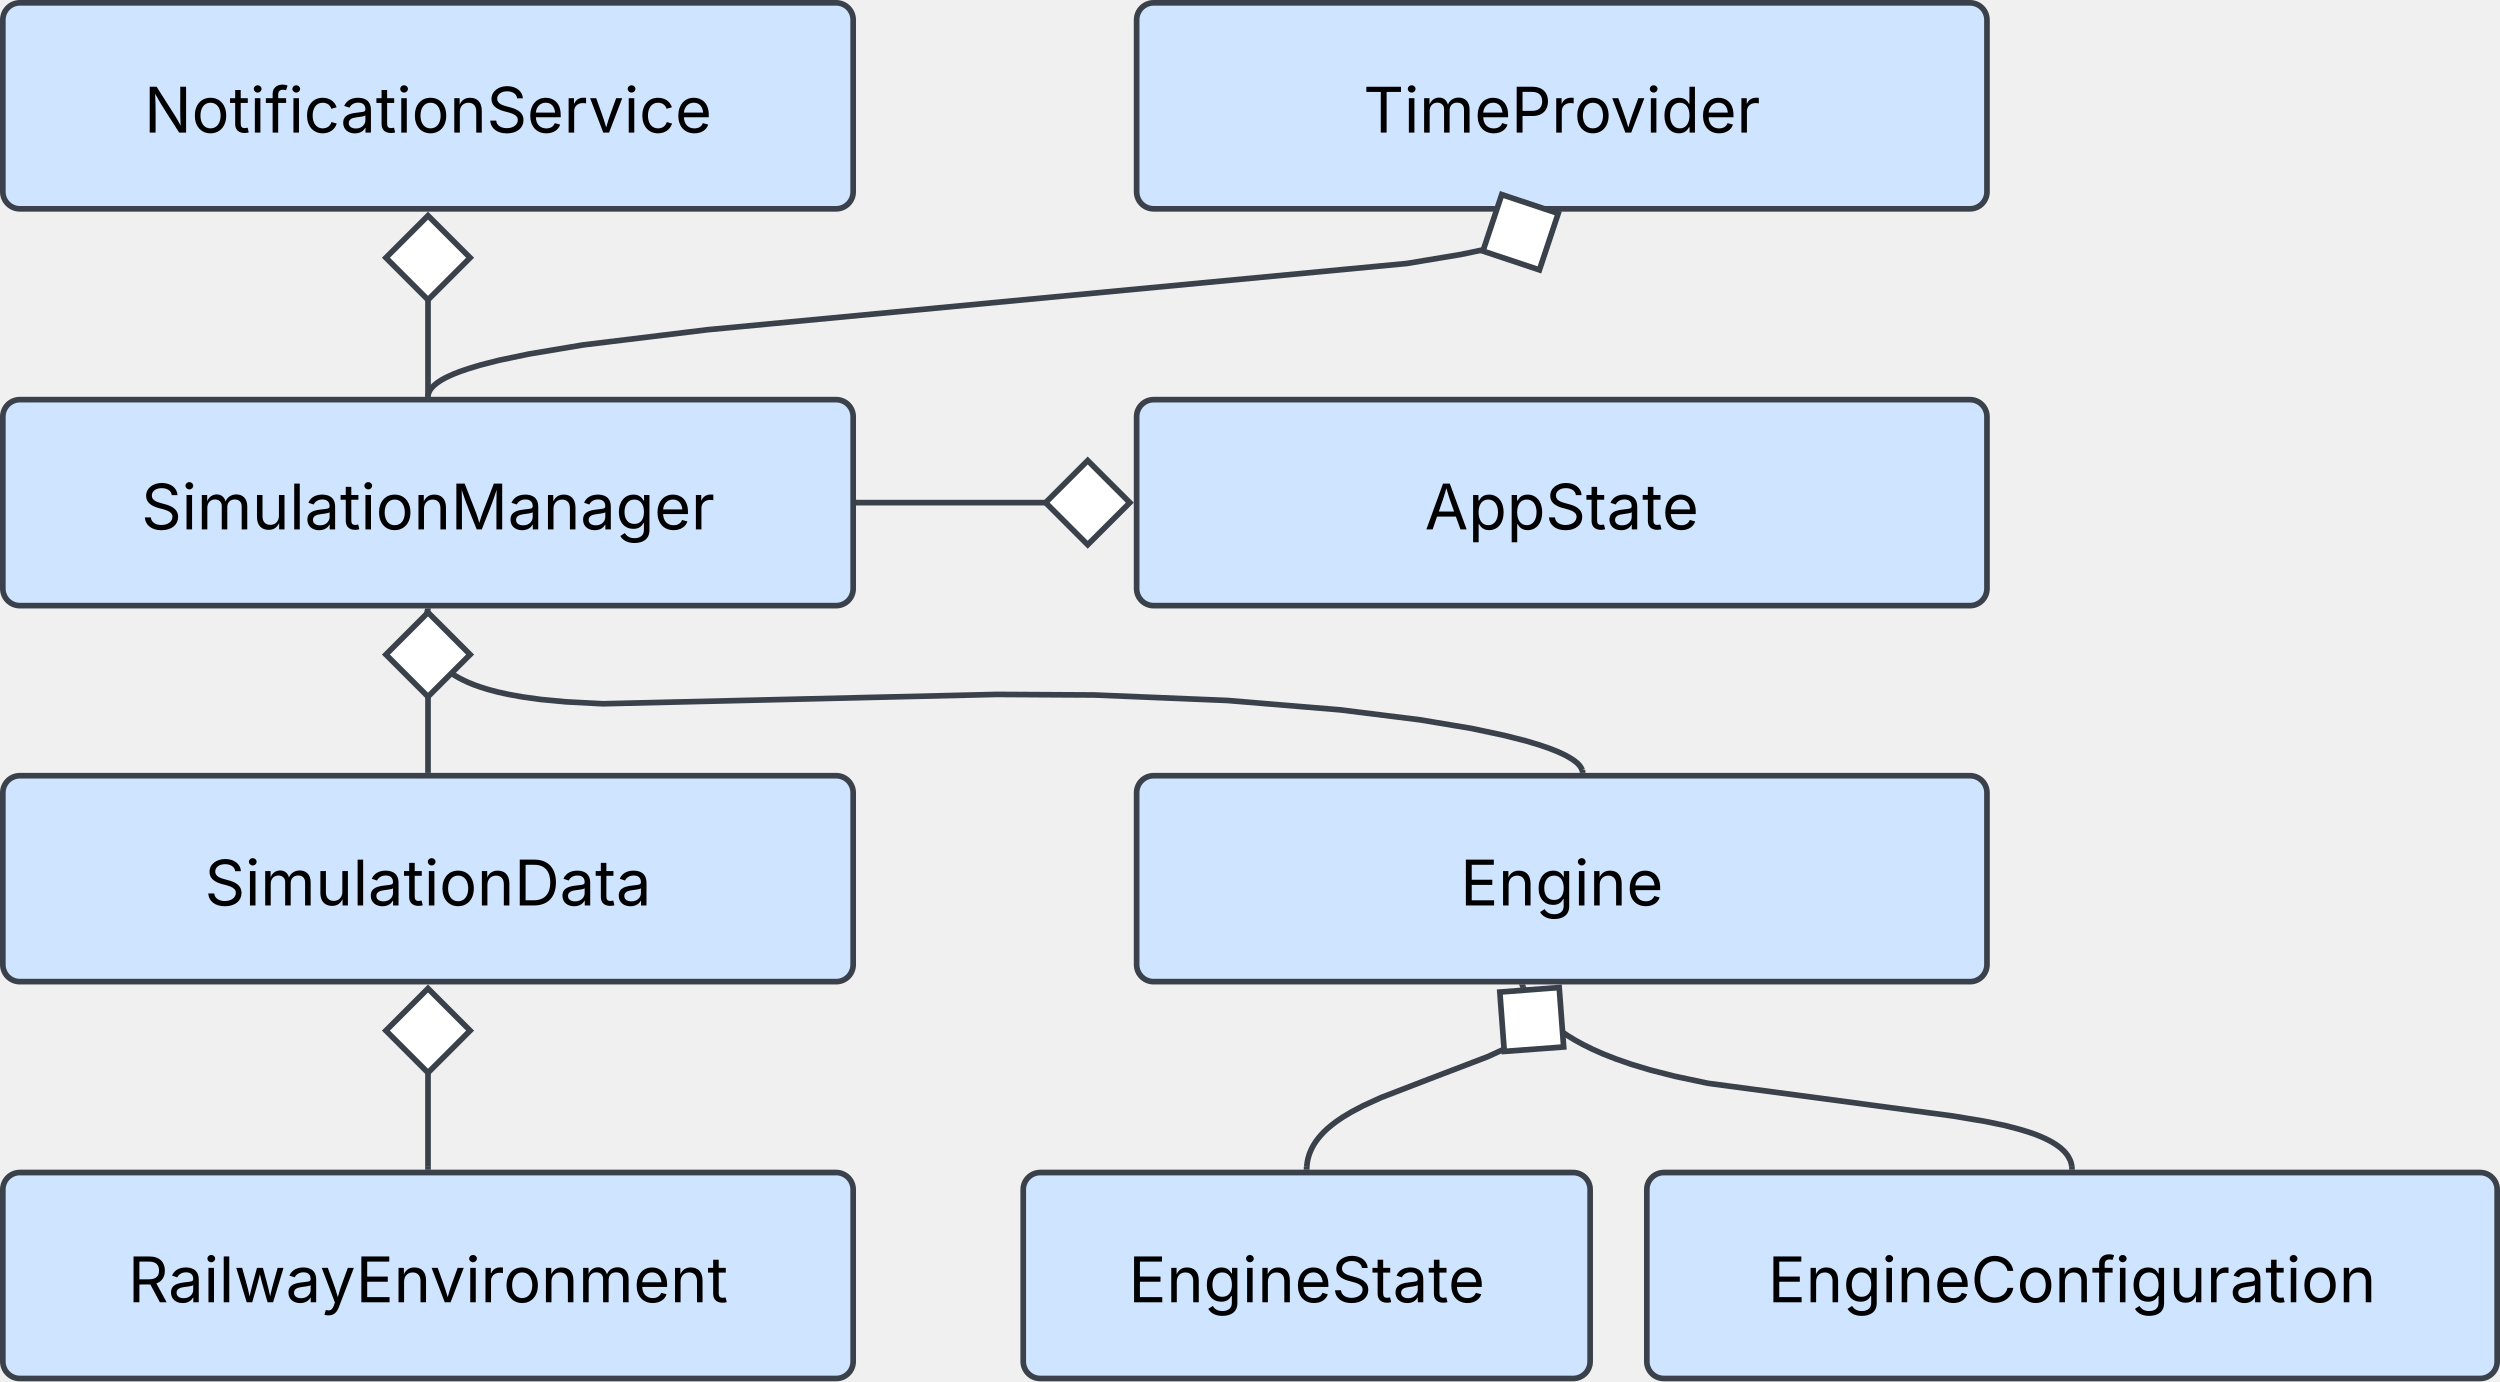
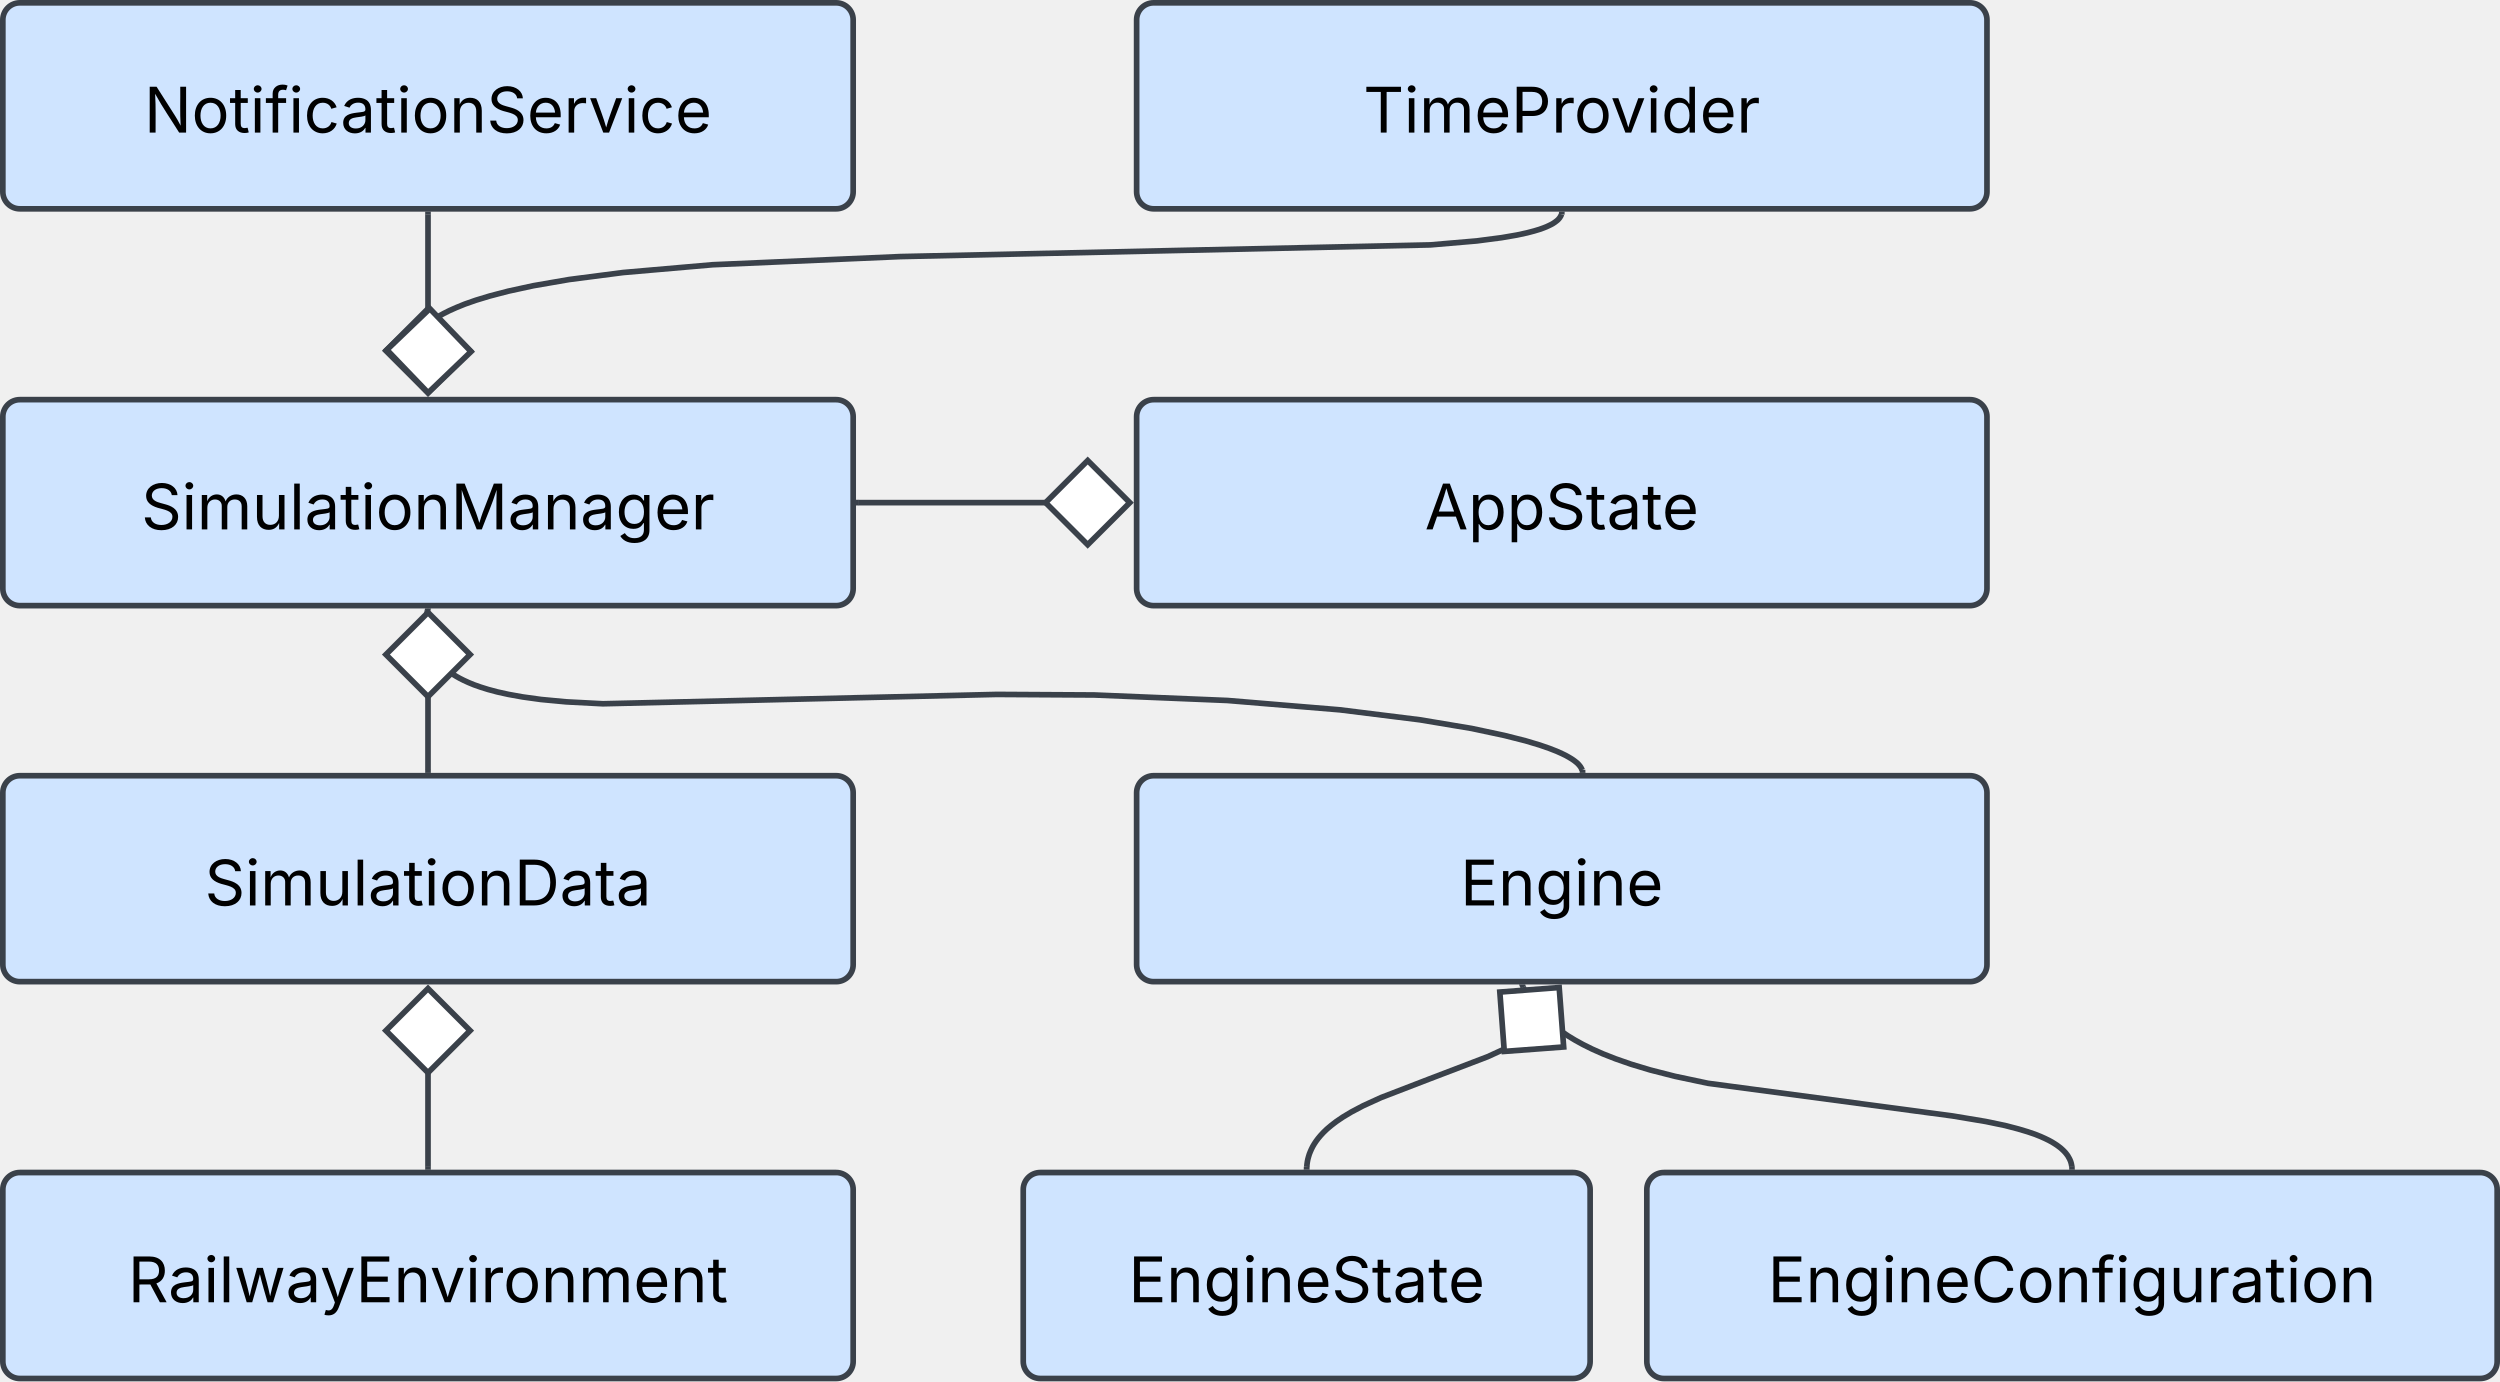
<svg xmlns="http://www.w3.org/2000/svg" xmlns:ns1="lucid" xmlns:xlink="http://www.w3.org/1999/xlink" width="882" height="487.33">
  <g transform="translate(-359 41)" ns1:page-tab-id="9KRZdOokvx.-">
    <path d="M917.18 230.68l-.04-.1-.05-.15-.08-.16-.07-.16-.1-.16-.1-.18-.12-.2-.13-.18-.16-.22-.2-.22-.2-.25-.27-.27-.3-.3-.38-.3-.45-.36-.55-.4-.67-.44-.84-.5-1.07-.6-1.38-.67-1.83-.82-2.5-.98-3.46-1.2-5-1.5-7.5-1.9L878.2 216l-18.25-3.05-28.22-3.52-39.68-3.3-46.98-1.94-34.4-.2-138.97 3.3-12.98-.68-8.84-.83-6.5-.9-5-.9-3.98-.88-3.24-.87-2.68-.84-2.26-.8-1.94-.8-1.66-.76-1.46-.74-1.27-.72-1.14-.7-1-.7-.9-.66-.83-.66-.73-.64-.67-.65-.6-.63-.57-.63-.5-.62-.47-.63-.44-.63-.4-.64-.36-.64-.33-.65-.3-.67-.27-.68-.25-.68-.22-.7-.2-.74-.17-.76-.14-.78-.1-.83-.1-.85-.04-.9v-.95l.03-1 .1-1.1.12-1.15.2-1.25.17-.83" stroke="#3a414a" stroke-width="2" stroke-linejoin="round" fill="none" />
    <path d="M918.3 231.67h-1.94l-.02-1 1.95-.05zM510.72 174.88l-1.9-.43.18-.78h2z" stroke="#3a414a" stroke-width=".05" fill="#3a414a" />
    <path d="M1089.94 370.67v-.12l-.06-.36-.07-.36-.07-.34-.1-.35-.1-.34-.13-.32-.15-.35-.16-.34-.2-.35-.2-.35-.2-.36-.27-.36-.28-.37-.3-.37-.37-.4-.4-.4-.45-.42-.5-.44-.6-.46-.68-.5-.8-.52-.9-.56-1.1-.6-1.33-.65-1.6-.72-2-.8-2.56-.87-3.34-1-4.6-1.2-6.82-1.42-11.72-1.96-86.28-11.52-11.72-2.48-8.68-2.22-6.77-2.04-5.46-1.9-4.5-1.77-3.78-1.68-3.22-1.6-2.76-1.52-2.4-1.45-2.1-1.4-1.86-1.34-1.64-1.3-1.47-1.28-1.32-1.24-1.18-1.2-1.07-1.2-.97-1.16-.87-1.16-.8-1.15-.73-1.14-.66-1.14-.6-1.15-.54-1.15-.1-.26" stroke="#3a414a" stroke-width="2" stroke-linejoin="round" fill="none" />
    <path d="M1090.97 371.67h-1.94l-.03-1 1.95-.05zM897.28 306.93l-1.8.72-.53-1.32h2.1z" stroke="#3a414a" stroke-width=".05" fill="#3a414a" />
    <path d="M360 378.67a6 6 0 0 1 6-6h288a6 6 0 0 1 6 6v60.66a6 6 0 0 1-6 6H366a6 6 0 0 1-6-6z" stroke="#3a414a" stroke-width="2" fill="#cfe4ff" />
    <use xlink:href="#a" transform="matrix(1,0,0,1,372,384.6668) translate(32.16233 33.77778)" />
    <path d="M360 238.67a6 6 0 0 1 6-6h288a6 6 0 0 1 6 6v60.66a6 6 0 0 1-6 6H366a6 6 0 0 1-6-6z" stroke="#3a414a" stroke-width="2" fill="#cfe4ff" />
    <use xlink:href="#b" transform="matrix(1,0,0,1,372,244.6668) translate(59.20768 33.77778)" />
    <path d="M760 238.67a6 6 0 0 1 6-6h288a6 6 0 0 1 6 6v60.66a6 6 0 0 1-6 6H766a6 6 0 0 1-6-6z" stroke="#3a414a" stroke-width="2" fill="#cfe4ff" />
    <use xlink:href="#c" transform="matrix(1,0,0,1,772,244.6668) translate(102.209 33.77778)" />
    <path d="M360 106a6 6 0 0 1 6-6h288a6 6 0 0 1 6 6v60.67a6 6 0 0 1-6 6H366a6 6 0 0 1-6-6z" stroke="#3a414a" stroke-width="2" fill="#cfe4ff" />
    <use xlink:href="#d" transform="matrix(1,0,0,1,372,112) translate(36.83898 33.77778)" />
    <path d="M510 370.67v-33.6" stroke="#3a414a" stroke-width="2" fill="none" />
    <path d="M510.98 371.67h-1.96v-1.03h1.96z" stroke="#3a414a" stroke-width=".05" fill="#3a414a" />
    <path d="M510 307.75l-14.85 14.85L510 337.45l14.85-14.85z" stroke="#3a414a" stroke-width="2" fill="#fff" />
    <path d="M720 378.67a6 6 0 0 1 6-6h188a6 6 0 0 1 6 6v60.66a6 6 0 0 1-6 6H726a6 6 0 0 1-6-6z" stroke="#3a414a" stroke-width="2" fill="#cfe4ff" />
    <use xlink:href="#e" transform="matrix(1,0,0,1,732,384.6668) translate(25.14735 33.77778)" />
    <path d="M940 378.67a6 6 0 0 1 6-6h288a6 6 0 0 1 6 6v60.66a6 6 0 0 1-6 6H946a6 6 0 0 1-6-6z" stroke="#3a414a" stroke-width="2" fill="#cfe4ff" />
    <use xlink:href="#f" transform="matrix(1,0,0,1,952,384.6668) translate(30.70291 33.77778)" />
    <path d="M820.03 370.67l.08-.9.13-.93.18-.9.24-.88.27-.88.35-.88.4-.9.45-.9.54-.92.63-.95.73-.98.87-1.04 1.02-1.1 1.2-1.16 1.5-1.27 1.82-1.4 2.3-1.56 3-1.8 4.16-2.2 6.35-2.9 17.2-6.63 20.35-7.77 6.34-2.9.87-.46" stroke="#3a414a" stroke-width="2" stroke-linejoin="round" fill="none" />
    <path d="M821 370.67l-.02 1H819l.03-1.06z" stroke="#3a414a" stroke-width=".05" fill="#3a414a" />
    <path d="M909.08 307.4L888.14 309l1.57 20.94 20.95-1.57z" stroke="#3a414a" stroke-width="2" fill="#fff" />
    <path d="M510 230.67v-26.25" stroke="#3a414a" stroke-width="2" stroke-linejoin="round" fill="none" />
    <path d="M510.98 231.67h-1.96v-1.03h1.96z" stroke="#3a414a" stroke-width=".05" fill="#3a414a" />
    <path d="M510 175.08l-14.85 14.85L510 204.78l14.85-14.85z" stroke="#3a414a" stroke-width="2" fill="#fff" />
    <path d="M760 106a6 6 0 0 1 6-6h288a6 6 0 0 1 6 6v60.67a6 6 0 0 1-6 6H766a6 6 0 0 1-6-6z" stroke="#3a414a" stroke-width="2" fill="#cfe4ff" />
    <use xlink:href="#g" transform="matrix(1,0,0,1,772,112) translate(89.66558 33.77778)" />
    <path d="M662 136.33h66.25" stroke="#3a414a" stroke-width="2" fill="none" />
    <path d="M662.03 137.3H661v-1.94h1.03z" stroke="#3a414a" stroke-width=".05" fill="#3a414a" />
    <path d="M757.6 136.33l-14.86-14.85-14.85 14.85 14.84 14.85z" stroke="#3a414a" stroke-width="2" fill="#fff" />
    <path d="M360-34a6 6 0 0 1 6-6h288a6 6 0 0 1 6 6v60.67a6 6 0 0 1-6 6H366a6 6 0 0 1-6-6z" stroke="#3a414a" stroke-width="2" fill="#cfe4ff" />
    <use xlink:href="#h" transform="matrix(1,0,0,1,372,-28) translate(37.86437 33.77778)" />
    <path d="M760-34a6 6 0 0 1 6-6h288a6 6 0 0 1 6 6v60.67a6 6 0 0 1-6 6H766a6 6 0 0 1-6-6z" stroke="#3a414a" stroke-width="2" fill="#cfe4ff" />
    <use xlink:href="#i" transform="matrix(1,0,0,1,772,-28) translate(67.98589 33.77778)" />
-     <path d="M510 98V64.42" stroke="#3a414a" stroke-width="2" fill="none" />
-     <path d="M510.98 99h-1.96v-1.03h1.96z" stroke="#3a414a" stroke-width=".05" fill="#3a414a" />
-     <path d="M510 35.08l-14.85 14.85L510 64.78l14.85-14.85z" stroke="#3a414a" stroke-width="2" fill="#fff" />
-     <path d="M510.13 98l.05-.18.05-.18.07-.18.08-.18.1-.2.1-.2.1-.2.14-.2.16-.23.18-.23.2-.25.24-.27.28-.28.32-.3.4-.33.44-.37.55-.4.64-.43.82-.5 1-.55 1.3-.63 1.65-.74 2.22-.87 3.03-1.04 4.32-1.3 6.5-1.66 10.5-2.2 19.08-3.2 43.95-5.37 246.75-23.38 19.07-3.18 9.27-1.94" stroke="#3a414a" stroke-width="2" stroke-linejoin="round" fill="none" />
-     <path d="M511 98l-.02 1h-1.96l.03-1.05z" stroke="#3a414a" stroke-width=".05" fill="#3a414a" />
-     <path d="M908.74 34.3l-19.93-6.64-6.63 19.92 19.93 6.64z" stroke="#3a414a" stroke-width="2" fill="#fff" />
+     <path d="M510 68.25V34.67" stroke="#3a414a" stroke-width="2" fill="none" />
+     <path d="M510 97.6l14.85-14.86L510 67.9l-14.85 14.84z" stroke="#3a414a" stroke-width="2" fill="#fff" />
+     <path d="M510.98 34.7h-1.96v-1.03h1.96z" stroke="#3a414a" stroke-width=".05" fill="#3a414a" />
+     <path d="M510.54 72.7l.6-.44 1.2-.8 1.43-.88 1.7-.94 2.02-1.02 2.46-1.1 3.05-1.24 3.85-1.35 4.94-1.5 6.5-1.7 8.88-1.93 12.6-2.18 19.04-2.47 31.6-2.75 66.26-2.88L863.6 45.4l16.37-1.4 8.8-1.15 5.4-.93 3.6-.78 2.5-.66 1.86-.56 1.4-.5 1.08-.43.86-.4.7-.34.56-.3.47-.3.38-.26.33-.25.3-.23.24-.2.22-.2.18-.2.16-.18.14-.17.13-.17.1-.16.1-.16.1-.15.07-.14.07-.16.07-.14.05-.14.03-.1" stroke="#3a414a" stroke-width="2" stroke-linejoin="round" fill="none" />
+     <path d="M510.03 97.58l15.15-14.53-14.54-15.16-15.15 14.53z" stroke="#3a414a" stroke-width="2" fill="#fff" />
+     <path d="M910.96 34.7l-1.95-.03.02-1H911z" stroke="#3a414a" stroke-width=".05" fill="#3a414a" />
    <defs>
      <path d="M180 0v-1490h510c348 0 508 194 508 460 0 198-88 351-276 417L1256 0h-220L726-579c-117 2-238 0-356 1V0H180zm190-747h312c235 0 327-108 327-283 0-177-92-293-329-293H370v576" id="j" />
      <path d="M471 26C259 26 90-98 90-318c0-256 228-303 435-329 202-27 287-16 287-108 0-139-79-219-234-219-161 0-248 86-283 164l-173-57c86-203 278-265 451-265 150 0 419 46 419 395V0H815v-152h-12C765-73 660 26 471 26zm31-159c199 0 310-134 310-271v-155c-30 35-226 55-295 64-131 17-246 59-246 186 0 116 97 176 231 176" id="k" />
      <path d="M158 0v-1118h180V0H158zm91-1301c-68 0-125-53-125-119s57-119 125-119c69 0 126 53 126 119s-57 119-126 119" id="l" />
      <path d="M338-1490V0H158v-1490h180" id="m" />
      <path d="M409 0L70-1118h191c89 329 165 560 243 925 75-353 154-601 240-925h192c85 325 161 564 235 922 77-354 157-598 244-922h191L1267 0h-179c-86-307-176-590-250-913C763-588 675-308 588 0H409" id="n" />
      <path d="M140 405l46-156c120 36 205 19 263-150l32-93L54-1118h197c107 313 237 620 324 950 87-331 219-637 326-950h196L606 167c-68 178-176 259-334 259-64 0-113-12-132-21" id="o" />
      <path d="M180 0v-1490h908v168H370v486h669v168H370v500h727V0H180" id="p" />
      <path d="M338-670V0H158v-1118h173l1 207c72-158 192-221 342-221 226 0 378 139 378 422V0H872v-695c0-172-96-275-252-275-161 0-282 109-282 300" id="q" />
      <path d="M481 0L54-1118h197c107 314 236 620 325 951 87-331 217-637 324-951h197L670 0H481" id="r" />
      <path d="M158 0v-1118h174v172h12c41-113 157-188 290-188 26 0 70 2 91 3v181c-11-2-60-10-108-10-161 0-279 109-279 260V0H158" id="s" />
      <path d="M613 24c-304 0-509-231-509-576 0-350 205-580 509-580 305 0 511 230 511 580 0 345-206 576-511 576zm0-161c226 0 329-195 329-415 0-222-103-419-329-419-223 0-326 196-326 419 0 220 103 415 326 415" id="t" />
      <path d="M158 0v-1118h175l1 205c55-151 181-225 313-225 147 0 245 90 285 228 53-141 190-228 352-228 194 0 352 125 352 384V0h-181v-749c0-161-105-225-225-225-151 0-243 103-243 244V0H807v-767c0-124-93-207-219-207-131 0-250 92-250 270V0H158" id="u" />
      <path d="M628 24c-324 0-524-230-524-574 0-343 198-582 503-582 237 0 487 146 487 559v75H286c9 234 145 362 343 362 132 0 231-58 273-172l174 48C1024-91 857 24 628 24zM287-650h624c-17-190-120-322-304-322-192 0-309 151-320 322" id="v" />
      <path d="M598-1118v154H368v674c0 100 37 144 132 144 23 0 62-6 92-12L629-6c-37 13-88 20-134 20-193 0-307-107-307-290v-688H20v-154h168v-266h180v266h230" id="w" />
      <g id="a">
        <use transform="matrix(0.01085069,0,0,0.01085069,0,0)" xlink:href="#j" />
        <use transform="matrix(0.01085069,0,0,0.01085069,14.19271,0)" xlink:href="#k" />
        <use transform="matrix(0.01085069,0,0,0.01085069,26.67101,0)" xlink:href="#l" />
        <use transform="matrix(0.01085069,0,0,0.01085069,32.05295,0)" xlink:href="#m" />
        <use transform="matrix(0.01085069,0,0,0.01085069,37.4349,0)" xlink:href="#n" />
        <use transform="matrix(0.01085069,0,0,0.01085069,55.62066,0)" xlink:href="#k" />
        <use transform="matrix(0.01085069,0,0,0.01085069,67.77344,0)" xlink:href="#o" />
        <use transform="matrix(0.01085069,0,0,0.01085069,80.37109,0)" xlink:href="#p" />
        <use transform="matrix(0.01085069,0,0,0.01085069,93.7283,0)" xlink:href="#q" />
        <use transform="matrix(0.01085069,0,0,0.01085069,106.5321,0)" xlink:href="#r" />
        <use transform="matrix(0.01085069,0,0,0.01085069,119.0213,0)" xlink:href="#l" />
        <use transform="matrix(0.01085069,0,0,0.01085069,124.4032,0)" xlink:href="#s" />
        <use transform="matrix(0.01085069,0,0,0.01085069,132.4002,0)" xlink:href="#t" />
        <use transform="matrix(0.01085069,0,0,0.01085069,145.7248,0)" xlink:href="#q" />
        <use transform="matrix(0.01085069,0,0,0.01085069,158.8542,0)" xlink:href="#u" />
        <use transform="matrix(0.01085069,0,0,0.01085069,178.3203,0)" xlink:href="#v" />
        <use transform="matrix(0.01085069,0,0,0.01085069,191.276,0)" xlink:href="#q" />
        <use transform="matrix(0.01085069,0,0,0.01085069,204.4054,0)" xlink:href="#w" />
      </g>
      <path d="M657 26c-323 0-524-166-541-416h195c15 169 171 246 346 246 202 0 356-106 356-265 5-203-294-238-475-293-239-73-380-191-380-389 0-252 224-419 512-419 294 0 499 171 508 396H992c-17-145-151-228-328-228-193 0-321 102-321 242 0 156 175 211 284 241l149 41c160 44 422 134 422 412 0 244-197 432-541 432" id="x" />
      <path d="M537 14c-226 0-379-139-379-422v-710h180v695c0 172 97 275 253 275 160 0 281-109 281-300v-670h181V0H879v-209C806-46 684 14 537 14" id="y" />
      <path d="M645 0H180v-1490h484c435 0 692 280 692 742 0 466-257 748-711 748zM370-168h263c363 0 539-218 539-580 0-358-176-574-521-574H370v1154" id="z" />
      <g id="b">
        <use transform="matrix(0.01085069,0,0,0.01085069,0,0)" xlink:href="#x" />
        <use transform="matrix(0.01085069,0,0,0.01085069,14.25781,0)" xlink:href="#l" />
        <use transform="matrix(0.01085069,0,0,0.01085069,19.63976,0)" xlink:href="#u" />
        <use transform="matrix(0.01085069,0,0,0.01085069,39.1059,0)" xlink:href="#y" />
        <use transform="matrix(0.01085069,0,0,0.01085069,52.24609,0)" xlink:href="#m" />
        <use transform="matrix(0.01085069,0,0,0.01085069,57.62804,0)" xlink:href="#k" />
        <use transform="matrix(0.01085069,0,0,0.01085069,70.10634,0)" xlink:href="#w" />
        <use transform="matrix(0.01085069,0,0,0.01085069,77.3763,0)" xlink:href="#l" />
        <use transform="matrix(0.01085069,0,0,0.01085069,82.75825,0)" xlink:href="#t" />
        <use transform="matrix(0.01085069,0,0,0.01085069,96.0829,0)" xlink:href="#q" />
        <use transform="matrix(0.01085069,0,0,0.01085069,109.2122,0)" xlink:href="#z" />
        <use transform="matrix(0.01085069,0,0,0.01085069,125.2496,0)" xlink:href="#k" />
        <use transform="matrix(0.01085069,0,0,0.01085069,137.7279,0)" xlink:href="#w" />
        <use transform="matrix(0.01085069,0,0,0.01085069,145.1063,0)" xlink:href="#k" />
      </g>
      <path d="M611 442c-248 0-391-105-460-228l146-94c47 65 117 165 314 165 178 0 307-82 307-266v-224h-17C863-141 792-18 576-18c-268 0-472-195-472-546 0-346 197-568 476-568 216 0 288 133 326 193h17v-179h175V29c0 289-215 413-487 413zm-5-620c203 0 314-146 314-390 0-237-108-403-314-403-213 0-319 180-319 403 0 230 109 390 319 390" id="A" />
      <g id="c">
        <use transform="matrix(0.01085069,0,0,0.01085069,0,0)" xlink:href="#p" />
        <use transform="matrix(0.01085069,0,0,0.01085069,13.3572,0)" xlink:href="#q" />
        <use transform="matrix(0.01085069,0,0,0.01085069,26.48655,0)" xlink:href="#A" />
        <use transform="matrix(0.01085069,0,0,0.01085069,40.11502,0)" xlink:href="#l" />
        <use transform="matrix(0.01085069,0,0,0.01085069,45.49696,0)" xlink:href="#q" />
        <use transform="matrix(0.01085069,0,0,0.01085069,58.6263,0)" xlink:href="#v" />
      </g>
      <path d="M180 0v-1490h270l367 940c28 72 75 218 110 339 35-117 81-264 110-339l362-940h271V0h-187c2-448-5-837 7-1287-157 497-311 829-483 1287H842C666-458 514-784 354-1284c12 438 5 843 7 1284H180" id="B" />
      <g id="d">
        <use transform="matrix(0.01085069,0,0,0.01085069,0,0)" xlink:href="#x" />
        <use transform="matrix(0.01085069,0,0,0.01085069,14.25781,0)" xlink:href="#l" />
        <use transform="matrix(0.01085069,0,0,0.01085069,19.63976,0)" xlink:href="#u" />
        <use transform="matrix(0.01085069,0,0,0.01085069,39.1059,0)" xlink:href="#y" />
        <use transform="matrix(0.01085069,0,0,0.01085069,52.24609,0)" xlink:href="#m" />
        <use transform="matrix(0.01085069,0,0,0.01085069,57.62804,0)" xlink:href="#k" />
        <use transform="matrix(0.01085069,0,0,0.01085069,70.10634,0)" xlink:href="#w" />
        <use transform="matrix(0.01085069,0,0,0.01085069,77.3763,0)" xlink:href="#l" />
        <use transform="matrix(0.01085069,0,0,0.01085069,82.75825,0)" xlink:href="#t" />
        <use transform="matrix(0.01085069,0,0,0.01085069,96.0829,0)" xlink:href="#q" />
        <use transform="matrix(0.01085069,0,0,0.01085069,109.2122,0)" xlink:href="#B" />
        <use transform="matrix(0.01085069,0,0,0.01085069,129.286,0)" xlink:href="#k" />
        <use transform="matrix(0.01085069,0,0,0.01085069,141.7643,0)" xlink:href="#q" />
        <use transform="matrix(0.01085069,0,0,0.01085069,154.8937,0)" xlink:href="#k" />
        <use transform="matrix(0.01085069,0,0,0.01085069,167.372,0)" xlink:href="#A" />
        <use transform="matrix(0.01085069,0,0,0.01085069,181.0004,0)" xlink:href="#v" />
        <use transform="matrix(0.01085069,0,0,0.01085069,193.9562,0)" xlink:href="#s" />
      </g>
      <g id="e">
        <use transform="matrix(0.01085069,0,0,0.01085069,0,0)" xlink:href="#p" />
        <use transform="matrix(0.01085069,0,0,0.01085069,13.3572,0)" xlink:href="#q" />
        <use transform="matrix(0.01085069,0,0,0.01085069,26.48655,0)" xlink:href="#A" />
        <use transform="matrix(0.01085069,0,0,0.01085069,40.11502,0)" xlink:href="#l" />
        <use transform="matrix(0.01085069,0,0,0.01085069,45.49696,0)" xlink:href="#q" />
        <use transform="matrix(0.01085069,0,0,0.01085069,58.6263,0)" xlink:href="#v" />
        <use transform="matrix(0.01085069,0,0,0.01085069,71.58203,0)" xlink:href="#x" />
        <use transform="matrix(0.01085069,0,0,0.01085069,85.83984,0)" xlink:href="#w" />
        <use transform="matrix(0.01085069,0,0,0.01085069,93.21832,0)" xlink:href="#k" />
        <use transform="matrix(0.01085069,0,0,0.01085069,105.6966,0)" xlink:href="#w" />
        <use transform="matrix(0.01085069,0,0,0.01085069,112.7496,0)" xlink:href="#v" />
      </g>
      <path d="M783 20c-382 0-661-292-661-764 0-473 279-766 661-766 302 0 548 182 601 489h-190c-42-204-217-313-411-313-268 0-476 208-476 590 0 381 209 588 476 588 195 0 369-110 411-313h190c-52 303-296 489-601 489" id="C" />
      <path d="M678-1118v154H420V0H240v-964H20v-154h220v-149c0-194 155-293 318-293 85 0 141 18 168 30l-50 154c-19-6-47-17-97-17-111 0-159 58-159 166v109h258" id="D" />
      <g id="f">
        <use transform="matrix(0.01085069,0,0,0.01085069,0,0)" xlink:href="#p" />
        <use transform="matrix(0.01085069,0,0,0.01085069,13.3572,0)" xlink:href="#q" />
        <use transform="matrix(0.01085069,0,0,0.01085069,26.48655,0)" xlink:href="#A" />
        <use transform="matrix(0.01085069,0,0,0.01085069,40.11502,0)" xlink:href="#l" />
        <use transform="matrix(0.01085069,0,0,0.01085069,45.49696,0)" xlink:href="#q" />
        <use transform="matrix(0.01085069,0,0,0.01085069,58.6263,0)" xlink:href="#v" />
        <use transform="matrix(0.01085069,0,0,0.01085069,71.58203,0)" xlink:href="#C" />
        <use transform="matrix(0.01085069,0,0,0.01085069,87.81467,0)" xlink:href="#t" />
        <use transform="matrix(0.01085069,0,0,0.01085069,101.1393,0)" xlink:href="#q" />
        <use transform="matrix(0.01085069,0,0,0.01085069,114.2687,0)" xlink:href="#D" />
        <use transform="matrix(0.01085069,0,0,0.01085069,122.4935,0)" xlink:href="#l" />
        <use transform="matrix(0.01085069,0,0,0.01085069,127.8754,0)" xlink:href="#A" />
        <use transform="matrix(0.01085069,0,0,0.01085069,141.5039,0)" xlink:href="#y" />
        <use transform="matrix(0.01085069,0,0,0.01085069,154.6441,0)" xlink:href="#s" />
        <use transform="matrix(0.01085069,0,0,0.01085069,163.01,0)" xlink:href="#k" />
        <use transform="matrix(0.01085069,0,0,0.01085069,175.4883,0)" xlink:href="#w" />
        <use transform="matrix(0.01085069,0,0,0.01085069,182.7582,0)" xlink:href="#l" />
        <use transform="matrix(0.01085069,0,0,0.01085069,188.1402,0)" xlink:href="#t" />
        <use transform="matrix(0.01085069,0,0,0.01085069,201.4648,0)" xlink:href="#q" />
      </g>
      <path d="M52 0l541-1490h220L1361 0h-200l-149-416H398L254 0H52zm404-582h497c-103-290-145-390-251-756-108 377-145 460-246 756" id="E" />
      <path d="M158 418v-1536h174v179h20c37-59 106-193 324-193 279 0 474 222 474 576 0 356-194 580-473 580-213 0-288-135-325-197h-14v591H158zm492-555c209 0 317-186 317-421 0-232-105-413-317-413-206 0-314 166-314 413 0 249 111 421 314 421" id="F" />
      <g id="g">
        <use transform="matrix(0.01085069,0,0,0.01085069,0,0)" xlink:href="#E" />
        <use transform="matrix(0.01085069,0,0,0.01085069,15.33203,0)" xlink:href="#F" />
        <use transform="matrix(0.01085069,0,0,0.01085069,28.9388,0)" xlink:href="#F" />
        <use transform="matrix(0.01085069,0,0,0.01085069,42.54557,0)" xlink:href="#x" />
        <use transform="matrix(0.01085069,0,0,0.01085069,56.80339,0)" xlink:href="#w" />
        <use transform="matrix(0.01085069,0,0,0.01085069,64.18186,0)" xlink:href="#k" />
        <use transform="matrix(0.01085069,0,0,0.01085069,76.66016,0)" xlink:href="#w" />
        <use transform="matrix(0.01085069,0,0,0.01085069,83.71311,0)" xlink:href="#v" />
      </g>
      <path d="M180 0v-1490h224l606 953c40 63 108 177 176 312-27-437-7-821-13-1265h190V0h-226C860-448 622-778 356-1262c27 476 11 792 15 1262H180" id="G" />
      <path d="M613 24c-304 0-509-231-509-576 0-350 205-580 509-580 216 0 392 114 453 309l-173 49c-33-115-133-197-280-197-223 0-326 196-326 419 0 220 103 415 326 415 150 0 252-85 285-206l172 49C1010-95 832 24 613 24" id="H" />
      <g id="h">
        <use transform="matrix(0.01085069,0,0,0.01085069,0,0)" xlink:href="#G" />
        <use transform="matrix(0.01085069,0,0,0.01085069,16.74262,0)" xlink:href="#t" />
        <use transform="matrix(0.01085069,0,0,0.01085069,30.06727,0)" xlink:href="#w" />
        <use transform="matrix(0.01085069,0,0,0.01085069,37.33724,0)" xlink:href="#l" />
        <use transform="matrix(0.01085069,0,0,0.01085069,42.71918,0)" xlink:href="#D" />
        <use transform="matrix(0.01085069,0,0,0.01085069,50.94401,0)" xlink:href="#l" />
        <use transform="matrix(0.01085069,0,0,0.01085069,56.32595,0)" xlink:href="#H" />
        <use transform="matrix(0.01085069,0,0,0.01085069,69.23828,0)" xlink:href="#k" />
        <use transform="matrix(0.01085069,0,0,0.01085069,81.71658,0)" xlink:href="#w" />
        <use transform="matrix(0.01085069,0,0,0.01085069,88.98655,0)" xlink:href="#l" />
        <use transform="matrix(0.01085069,0,0,0.01085069,94.36849,0)" xlink:href="#t" />
        <use transform="matrix(0.01085069,0,0,0.01085069,107.6931,0)" xlink:href="#q" />
        <use transform="matrix(0.01085069,0,0,0.01085069,120.8225,0)" xlink:href="#x" />
        <use transform="matrix(0.01085069,0,0,0.01085069,135.0803,0)" xlink:href="#v" />
        <use transform="matrix(0.01085069,0,0,0.01085069,148.036,0)" xlink:href="#s" />
        <use transform="matrix(0.01085069,0,0,0.01085069,156.7491,0)" xlink:href="#r" />
        <use transform="matrix(0.01085069,0,0,0.01085069,169.2383,0)" xlink:href="#l" />
        <use transform="matrix(0.01085069,0,0,0.01085069,174.6202,0)" xlink:href="#H" />
        <use transform="matrix(0.01085069,0,0,0.01085069,187.3155,0)" xlink:href="#v" />
      </g>
      <path d="M98-1322v-168h1126v168H757V0H567v-1322H98" id="I" />
      <path d="M180 0v-1490h510c348 0 508 209 508 474 0 266-160 477-507 477H370V0H180zm190-706h312c236 0 327-133 327-310 0-176-91-307-329-307H370v617" id="J" />
      <path d="M577 24c-279 0-473-224-473-580 0-354 195-576 474-576 218 0 287 134 324 193h14v-551h180V0H922v-173h-20C865-111 790 24 577 24zm27-161c203 0 314-172 314-421 0-247-108-413-314-413-212 0-317 181-317 413 0 235 108 421 317 421" id="K" />
      <g id="i">
        <use transform="matrix(0.01085069,0,0,0.01085069,0,0)" xlink:href="#I" />
        <use transform="matrix(0.01085069,0,0,0.01085069,14.34462,0)" xlink:href="#l" />
        <use transform="matrix(0.01085069,0,0,0.01085069,19.72656,0)" xlink:href="#u" />
        <use transform="matrix(0.01085069,0,0,0.01085069,39.19271,0)" xlink:href="#v" />
        <use transform="matrix(0.01085069,0,0,0.01085069,52.14844,0)" xlink:href="#J" />
        <use transform="matrix(0.01085069,0,0,0.01085069,66.34115,0)" xlink:href="#s" />
        <use transform="matrix(0.01085069,0,0,0.01085069,74.33811,0)" xlink:href="#t" />
        <use transform="matrix(0.01085069,0,0,0.01085069,87.22873,0)" xlink:href="#r" />
        <use transform="matrix(0.01085069,0,0,0.01085069,99.71788,0)" xlink:href="#l" />
        <use transform="matrix(0.01085069,0,0,0.01085069,105.0998,0)" xlink:href="#K" />
        <use transform="matrix(0.01085069,0,0,0.01085069,118.7066,0)" xlink:href="#v" />
        <use transform="matrix(0.01085069,0,0,0.01085069,131.6623,0)" xlink:href="#s" />
      </g>
    </defs>
  </g>
</svg>
